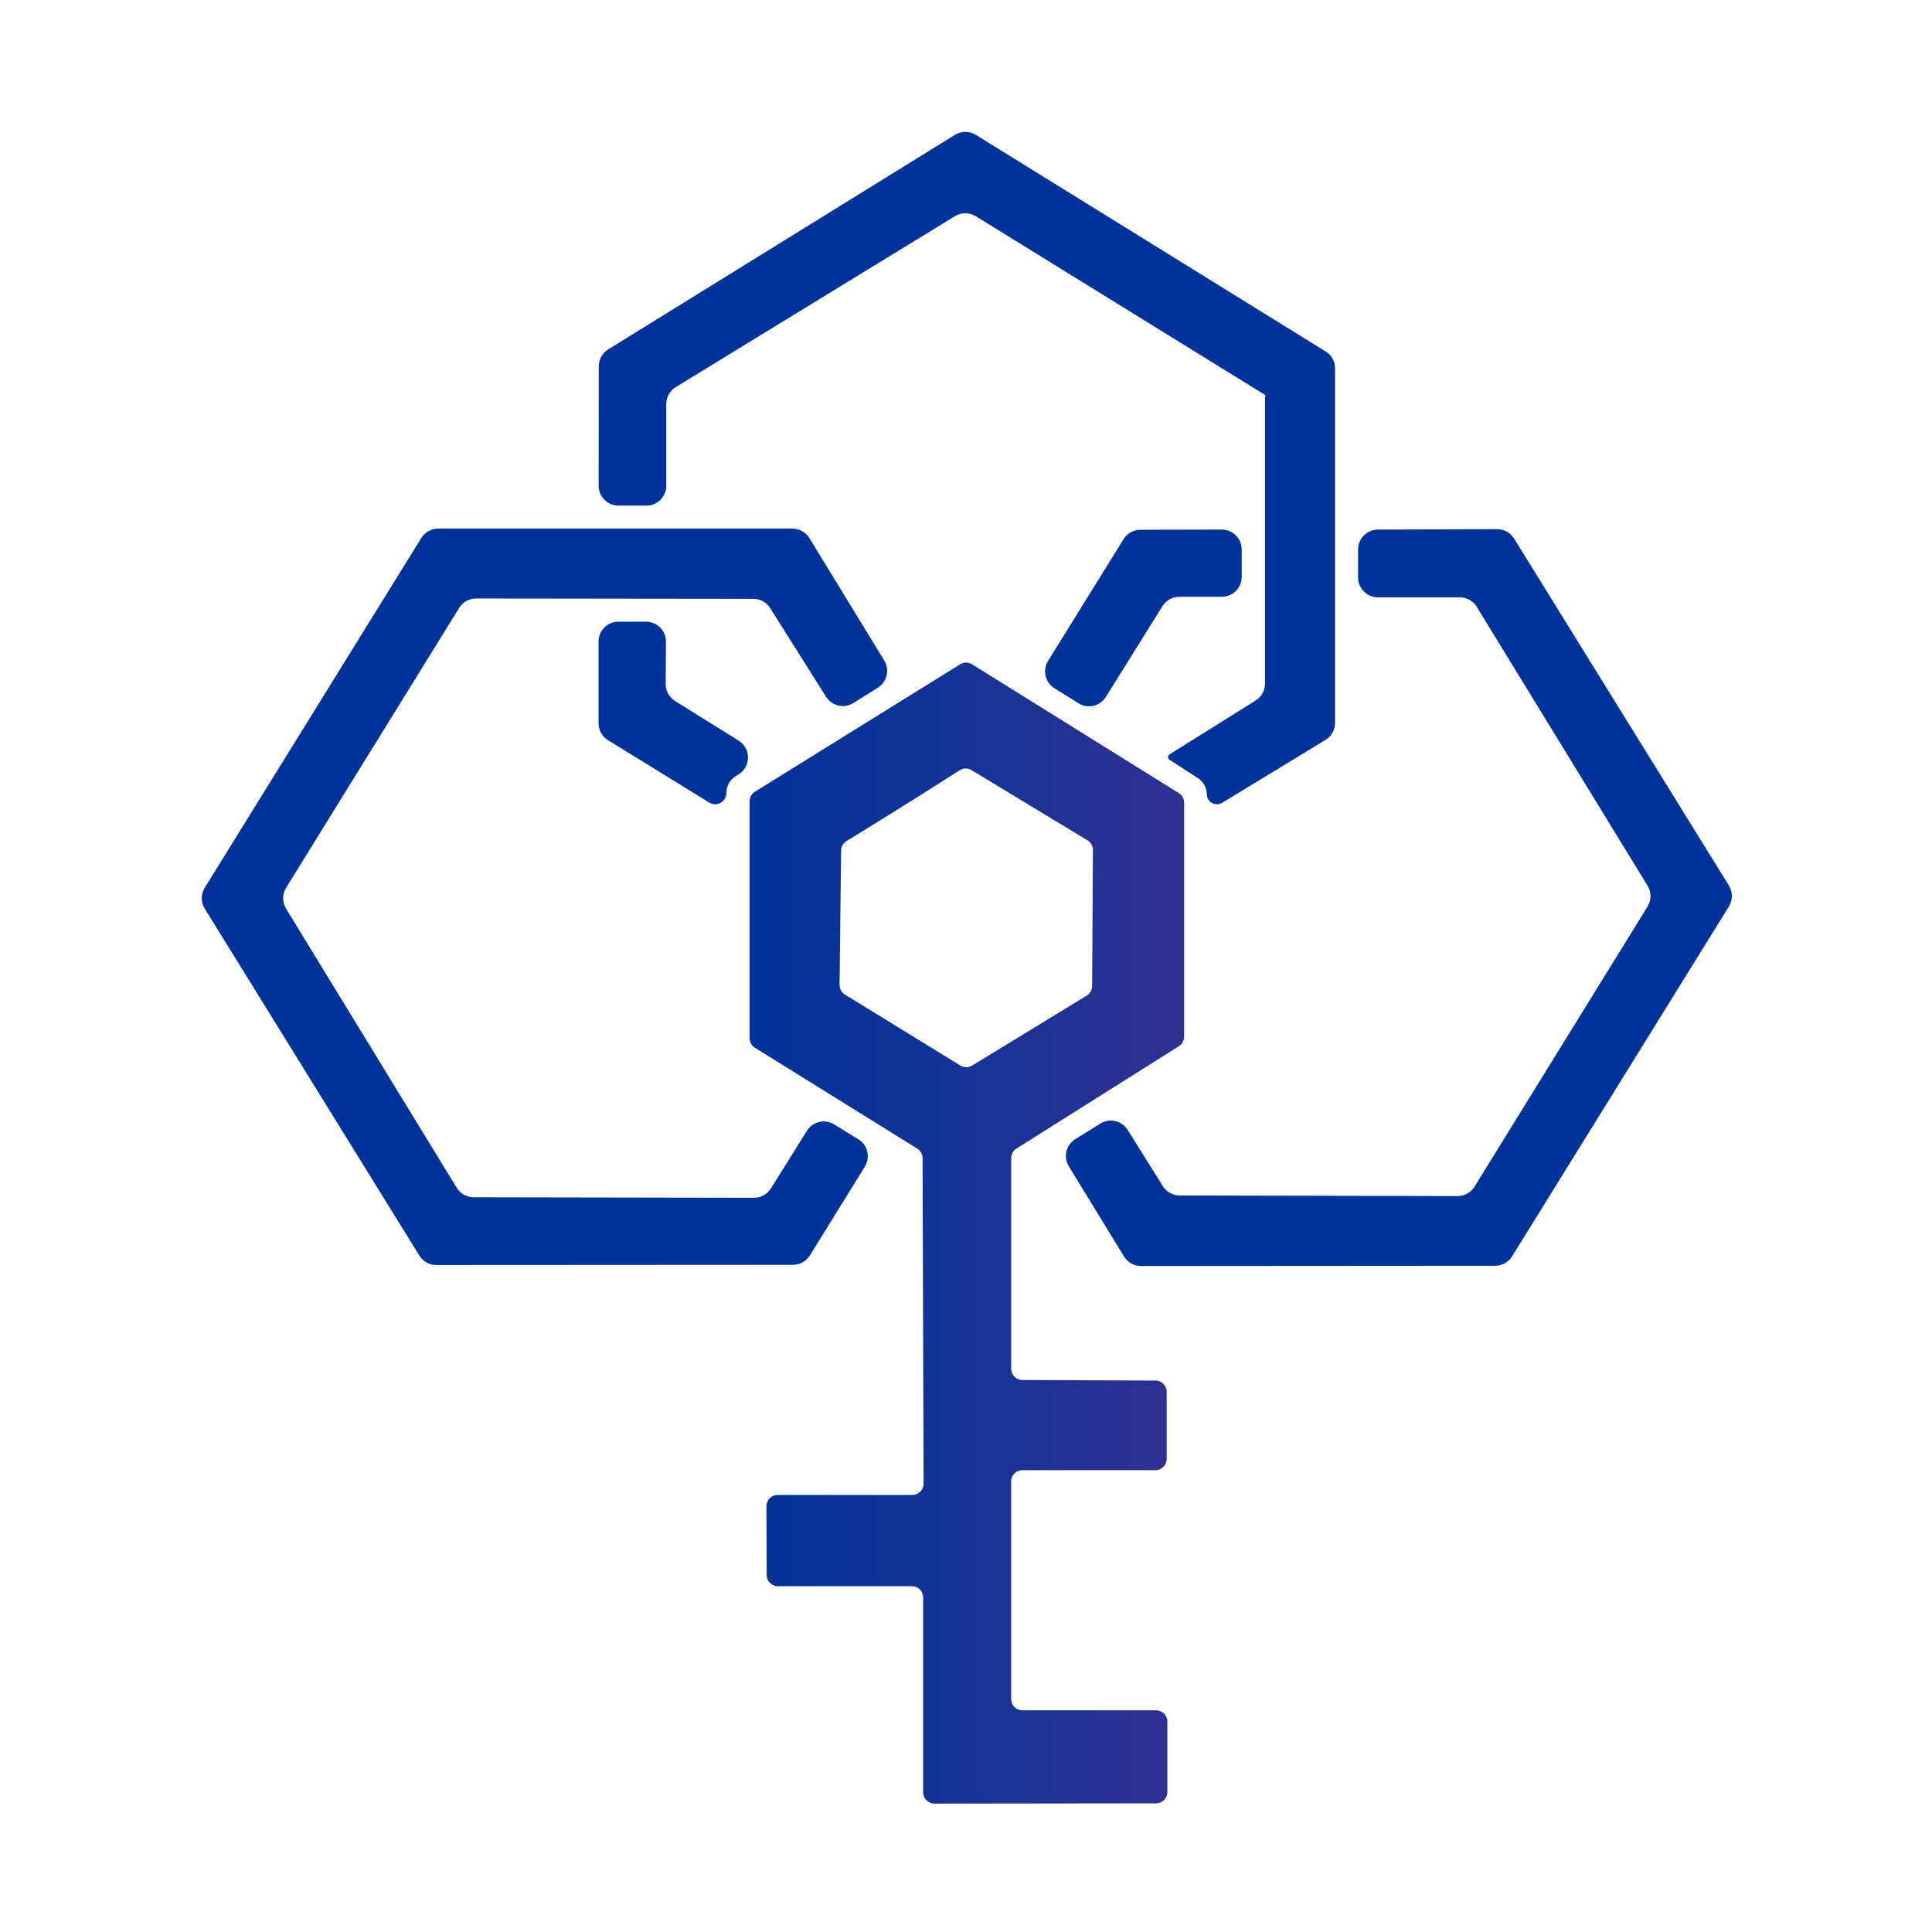
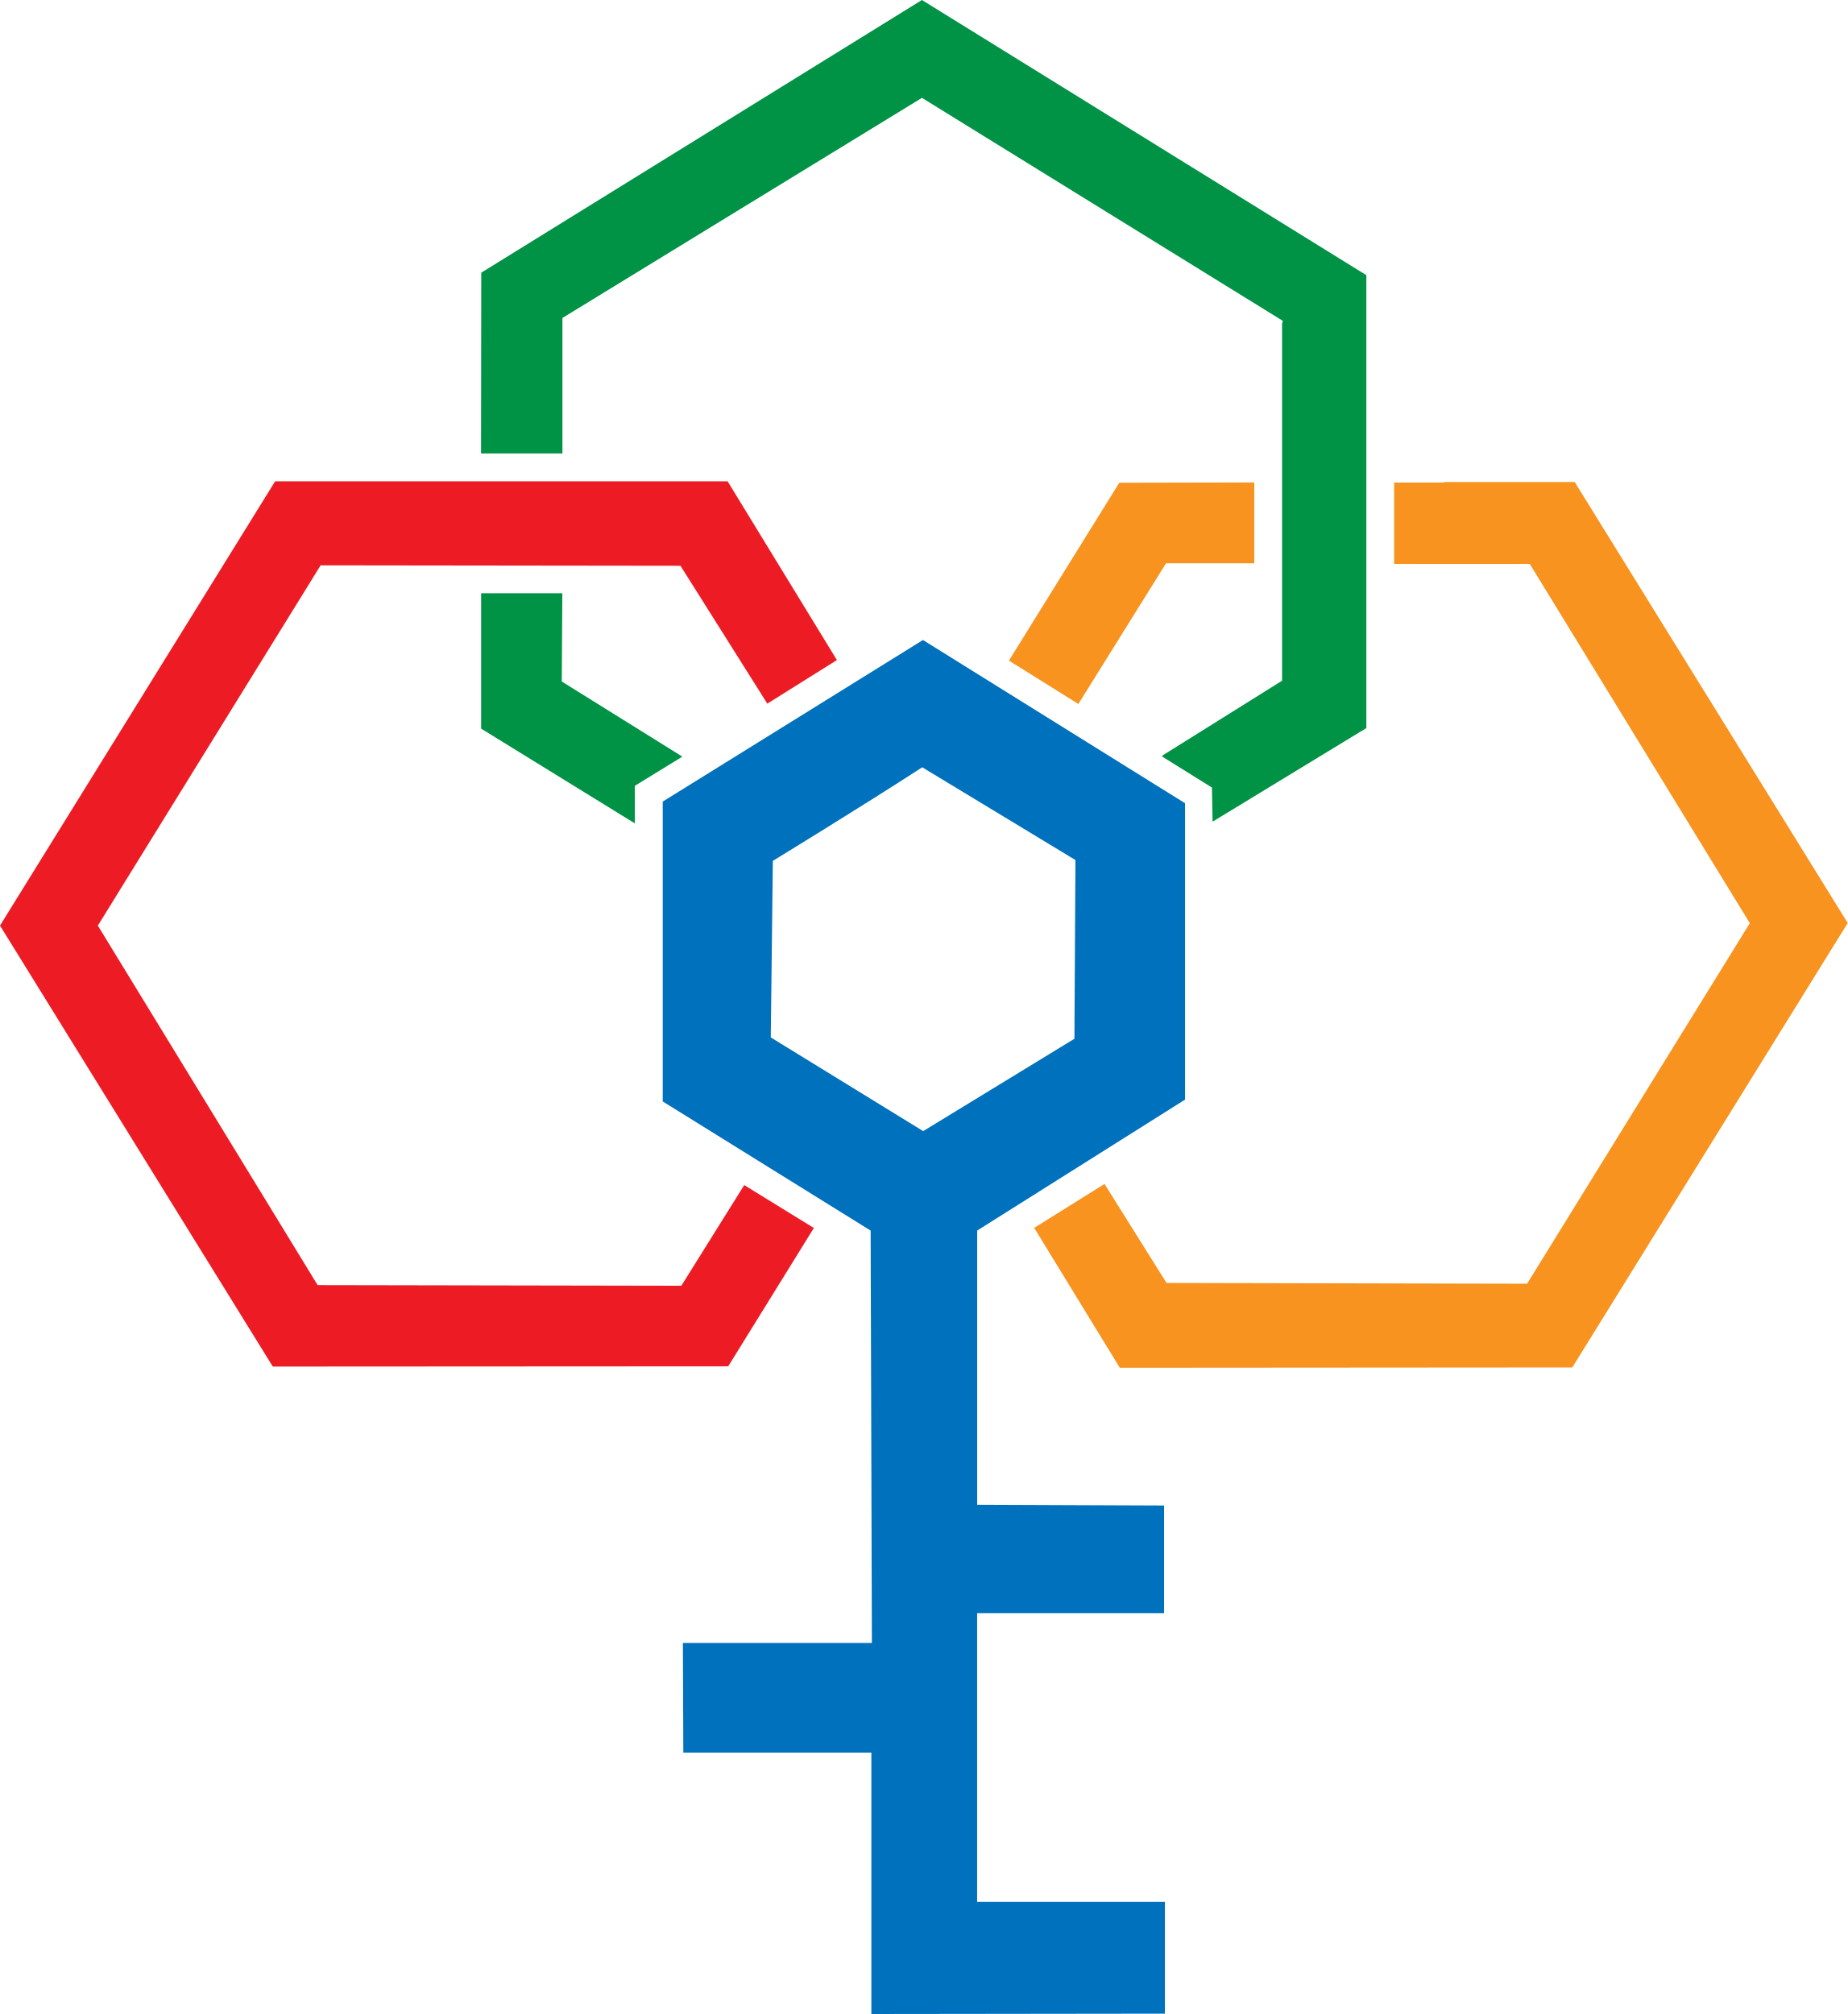
- <svg xmlns="http://www.w3.org/2000/svg" viewBox="-66 0 746 746" width="32" height="32">
+ <svg xmlns="http://www.w3.org/2000/svg" viewBox="0 0 358.349 390.59">
  <defs>
    <style>
-       .cls-1{fill:url(#fav-gradient-1)}
-       .cls-2{fill:url(#fav-gradient-2)}
-       .cls-3{fill:url(#fav-gradient-3)}
-       .cls-4{fill:url(#fav-gradient-4)}
-       .cls-5{fill:url(#fav-gradient-5)}
-       .cls-6{fill:url(#fav-gradient-6)}
-       @media (prefers-color-scheme: dark) {
-         .fav-stop-1 { stop-color: #0068e3; }
-         .fav-stop-2 { stop-color: #2997ff; }
-       }
+       .cls-1{fill:#009245}
+       .cls-2{fill:#ed1c24}
+       .cls-3{fill:#f7931e}
+       .cls-4{fill:#0071bc}
    </style>
-     <linearGradient id="fav-gradient-1" x1="307.334" y1="310.548" x2="307.334" y2="50.924" gradientUnits="userSpaceOnUse">
-       <stop offset="0" stop-color="#003399" class="fav-stop-1" />
-       <stop offset="1" stop-color="#003399" class="fav-stop-1" />
-     </linearGradient>
-     <linearGradient id="fav-gradient-2" x1="144.231" y1="488.457" x2="144.231" y2="204.094" gradientUnits="userSpaceOnUse">
-       <stop offset="0" stop-color="#003399" class="fav-stop-1" />
-       <stop offset="1" stop-color="#003399" class="fav-stop-1" />
-     </linearGradient>
-     <linearGradient id="fav-gradient-3" x1="474.156" y1="488.843" x2="474.156" y2="204.327" gradientUnits="userSpaceOnUse">
-       <stop offset="0" stop-color="#003399" class="fav-stop-1" />
-       <stop offset="1" stop-color="#003399" class="fav-stop-1" />
-     </linearGradient>
-     <linearGradient id="fav-gradient-4" x1="375.495" y1="272.72" x2="375.495" y2="204.483" gradientUnits="userSpaceOnUse">
-       <stop offset="0" stop-color="#003399" class="fav-stop-1" />
-       <stop offset="1" stop-color="#003399" class="fav-stop-1" />
-     </linearGradient>
-     <linearGradient id="fav-gradient-5" x1="193.97" y1="310.548" x2="193.97" y2="240.051" gradientUnits="userSpaceOnUse">
-       <stop offset="0" stop-color="#003399" class="fav-stop-1" />
-       <stop offset="1" stop-color="#003399" class="fav-stop-1" />
-     </linearGradient>
-     <linearGradient id="fav-gradient-6" x1="223.442" y1="476.135" x2="391.225" y2="476.135" gradientUnits="userSpaceOnUse">
-       <stop offset="0" stop-color="#003399" class="fav-stop-1" />
-       <stop offset="1" stop-color="#2e3192" class="fav-stop-2" />
-     </linearGradient>
  </defs>
  <g id="Layer_1" data-name="Layer 1">
-     <path d="M310.8 52.074 L445.882 135.715 C448.141 137.114 449.516 139.581 449.516 142.238 L449.516 279.133 C449.516 281.811 448.12 284.295 445.832 285.687 L405.933 309.972 C403.358 311.54 400.054 309.724 399.996 306.71 L399.996 306.71 C399.946 304.114 398.586 301.719 396.382 300.346 L385.587 293.389 C384.814 292.891 384.822 291.759 385.601 291.272 L418.842 270.484 C421.085 269.081 422.447 266.623 422.447 263.978 L422.447 153.598 L422.684 152.635 L310.783 83.485 C308.321 81.964 305.212 81.957 302.743 83.468 L194.943 149.461 C192.665 150.855 191.276 153.334 191.276 156.005 L191.276 187.556 C191.276 191.793 187.841 195.229 183.603 195.229 L172.824 195.229 C168.583 195.229 165.147 191.788 165.151 187.547 L165.203 141.434 C165.205 138.779 166.58 136.315 168.838 134.918 L302.724 52.073 C305.198 50.541 308.326 50.542 310.8 52.074 Z" class="cls-1" />
-     <path d="M103.21 204.094 L239.978 204.095 C242.65 204.095 245.13 205.486 246.524 207.766 L275.429 255.044 C277.622 258.632 276.519 263.317 272.955 265.549 L263.52 271.457 C259.935 273.702 255.209 272.622 252.955 269.043 L231.398 234.811 C229.995 232.583 227.548 231.23 224.915 231.226 L117.828 231.097 C115.166 231.094 112.693 232.47 111.293 234.734 L44.468 342.802 C42.946 345.263 42.938 348.371 44.447 350.84 L110.345 458.629 C111.737 460.905 114.211 462.295 116.878 462.3 L225.158 462.49 C227.809 462.494 230.274 461.13 231.679 458.881 L245.577 436.629 C247.812 433.051 252.518 431.948 256.11 434.161 L265.439 439.909 C269.053 442.135 270.172 446.872 267.938 450.481 L246.723 484.748 C245.326 487.006 242.859 488.38 240.204 488.382 L102.461 488.457 C99.801 488.459 97.331 487.083 95.931 484.821 L13.054 350.851 C11.523 348.376 11.523 345.249 13.056 342.775 L96.687 207.727 C98.086 205.468 100.554 204.094 103.21 204.094 Z" class="cls-2" />
-     <path d="M369.421 436.296 L383.026 458.011 C384.426 460.245 386.875 461.604 389.512 461.61 L496.811 461.834 C499.477 461.84 501.954 460.461 503.355 458.194 L570.16 350.051 C571.681 347.588 571.687 344.479 570.176 342.011 L504.207 234.306 C502.812 232.029 500.334 230.641 497.664 230.641 L466.062 230.641 C461.824 230.641 458.389 227.206 458.389 222.968 L458.389 212.176 C458.389 207.938 461.823 204.501 466.065 204.493 C481.407 204.465 496.756 204.346 512.112 204.327 C514.768 204.324 517.236 205.698 518.636 207.958 L601.583 341.94 C603.116 344.416 603.115 347.546 601.581 350.021 L517.855 485.119 C516.457 487.375 513.992 488.748 511.338 488.75 L374.567 488.843 C371.893 488.844 369.412 487.455 368.017 485.174 L346.708 450.349 C344.519 446.771 345.612 442.103 349.158 439.885 C352.384 437.867 355.618 435.86 358.851 433.852 C362.448 431.617 367.174 432.71 369.421 436.296 Z" class="cls-3" />
-     <path d="M413.461 212.156 L413.461 222.76 C413.461 226.997 410.026 230.432 405.788 230.432 L389.373 230.432 C386.724 230.432 384.262 231.799 382.861 234.047 L361.013 269.105 C358.769 272.704 354.032 273.801 350.435 271.554 L341.137 265.745 C337.551 263.504 336.453 258.785 338.682 255.192 L367.848 208.177 C369.245 205.926 371.704 204.554 374.352 204.549 L405.772 204.483 C410.016 204.474 413.461 207.912 413.461 212.156 Z" class="cls-4" />
-     <path d="M191.142 247.773 L191.038 264.114 C191.021 266.781 192.39 269.265 194.653 270.675 L219.213 285.978 C224.052 288.993 224.029 296.046 219.17 299.029 L218.124 299.671 C215.851 301.066 214.466 303.542 214.466 306.21 L214.466 306.21 C214.466 309.599 210.748 311.675 207.862 309.897 L168.758 285.796 C166.491 284.399 165.111 281.926 165.111 279.264 L165.111 247.724 C165.111 243.486 168.546 240.051 172.784 240.051 L183.469 240.051 C187.726 240.051 191.169 243.516 191.142 247.773 Z" class="cls-5" />
-     <path d="M225.494 305.704 L304.734 256.503 C306.138 255.631 307.916 255.632 309.32 256.506 L389.178 306.232 C390.451 307.025 391.225 308.418 391.225 309.918 L391.225 400.307 C391.225 401.799 390.46 403.186 389.198 403.981 L326.482 443.494 C325.22 444.289 324.454 445.676 324.454 447.168 L324.454 528.524 C324.454 530.916 326.388 532.858 328.78 532.867 L380.167 533.072 C382.558 533.081 384.492 535.023 384.492 537.414 L384.492 563.325 C384.492 565.723 382.548 567.668 380.15 567.668 L328.78 567.668 C326.382 567.668 324.437 569.612 324.437 572.01 L324.437 656.065 C324.437 658.464 326.382 660.408 328.78 660.408 L380.405 660.408 C382.803 660.408 384.747 662.352 384.747 664.751 L384.747 691.977 C384.747 694.373 382.806 696.317 380.41 696.32 L294.807 696.42 C292.406 696.423 290.459 694.478 290.459 692.077 L290.459 616.823 C290.459 614.424 288.515 612.48 286.116 612.48 L234.38 612.48 C231.987 612.48 230.046 610.546 230.037 608.154 L229.936 581.6 C229.927 579.195 231.874 577.24 234.279 577.24 L286.275 577.24 C288.677 577.24 290.622 575.291 290.616 572.889 C290.556 549.661 290.284 462.787 290.235 447.19 C290.231 445.694 289.456 444.305 288.184 443.515 L225.493 404.57 C224.218 403.778 223.442 402.383 223.442 400.881 L223.442 309.393 C223.442 307.891 224.218 306.496 225.494 305.704 Z M304.515 297.44 C288.325 307.88 267.403 320.754 260.858 324.768 C259.583 325.55 258.799 326.931 258.781 328.426 L258.177 380.273 C258.16 381.8 258.945 383.223 260.246 384.023 L304.838 411.436 C306.229 412.291 307.982 412.293 309.375 411.442 L353.624 384.423 C354.908 383.639 355.695 382.246 355.703 380.741 L356.001 328.218 C356.01 326.689 355.215 325.269 353.907 324.478 L309.13 297.372 C307.707 296.51 305.916 296.537 304.515 297.44 Z" class="cls-6" />
+     <g>
+       <polygon points="178.802,0 264.991,53.367 264.991,141.202 235.172,159.352 235.044,152.735 225.457,146.762 225.391,146.56 248.648,132.016 248.648,62.806 248.791,62.224 178.805,18.977 109.077,61.663 109.077,87.941 93.298,87.941 93.337,52.884" class="cls-1" />
+       <polygon points="53.361,93.341 141.113,93.342 162.31,128.013 148.814,136.465 131.975,109.726 62.182,109.641 18.977,179.51 61.601,249.23 132.142,249.354 144.336,229.831 157.841,238.152 141.231,264.981 52.906,265.029 0,179.508" class="cls-2" />
+       <polygon points="200.852,237.954 214.213,229.616 226.24,248.813 296.171,248.959 339.364,179.039 296.691,109.369 270.383,109.369 270.383,93.585 279.716,93.59 280.345,93.478 305.4,93.48 358.349,179.006 304.929,265.202 217.177,265.262 200.575,238.13" class="cls-3" />
+       <polygon points="243.258,93.566 243.258,109.243 226.143,109.243 209.139,136.528 195.675,128.116 217.075,93.621" class="cls-3" />
+       <polygon points="109.06,115.05 108.951,132.17 132.336,146.74 123.113,152.402 123.113,159.677 93.314,141.312 93.314,115.05" class="cls-1" />
+       <path d="M168.855 238.66 L128.532 213.611 L128.532 155.458 L178.998 124.123 L229.833 155.777 L229.833 213.253 L189.519 238.652 L189.519 291.83 L225.767 291.974 L225.767 312.851 L189.509 312.851 L189.509 368.844 L225.921 368.844 L225.921 390.523 L168.994 390.59 L168.994 339.907 L132.524 339.907 L132.443 318.631 L169.096 318.631 M178.861 148.807 C167.03 156.482 149.885 166.956 149.885 166.956 L149.487 201.196 L179.044 219.366 L208.377 201.455 L208.574 166.794 Z" class="cls-4" />
+     </g>
  </g>
</svg>
